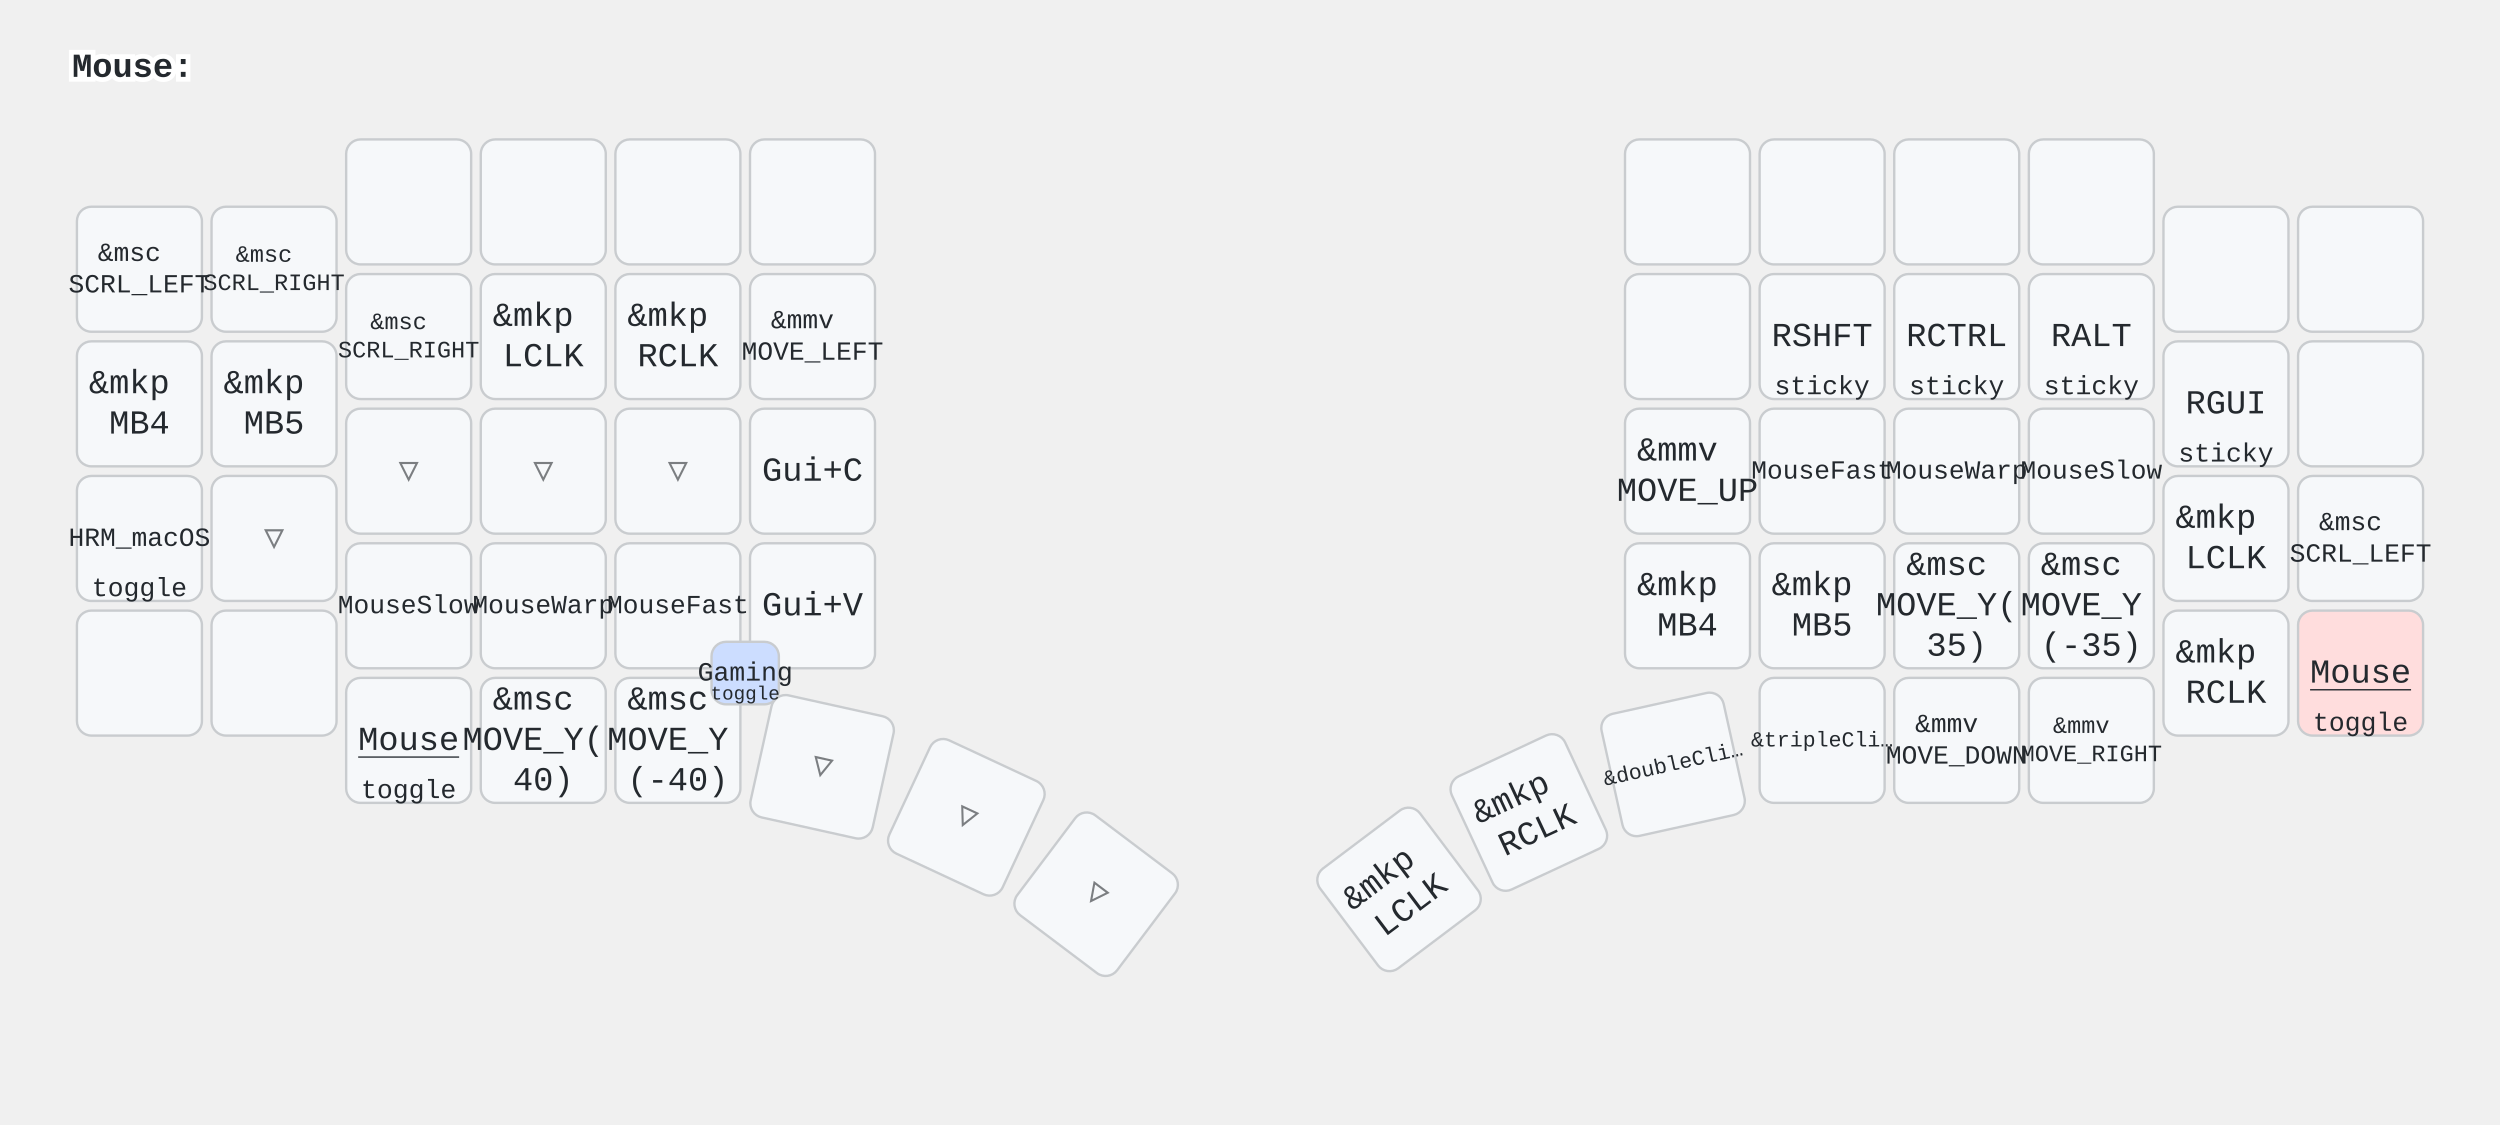
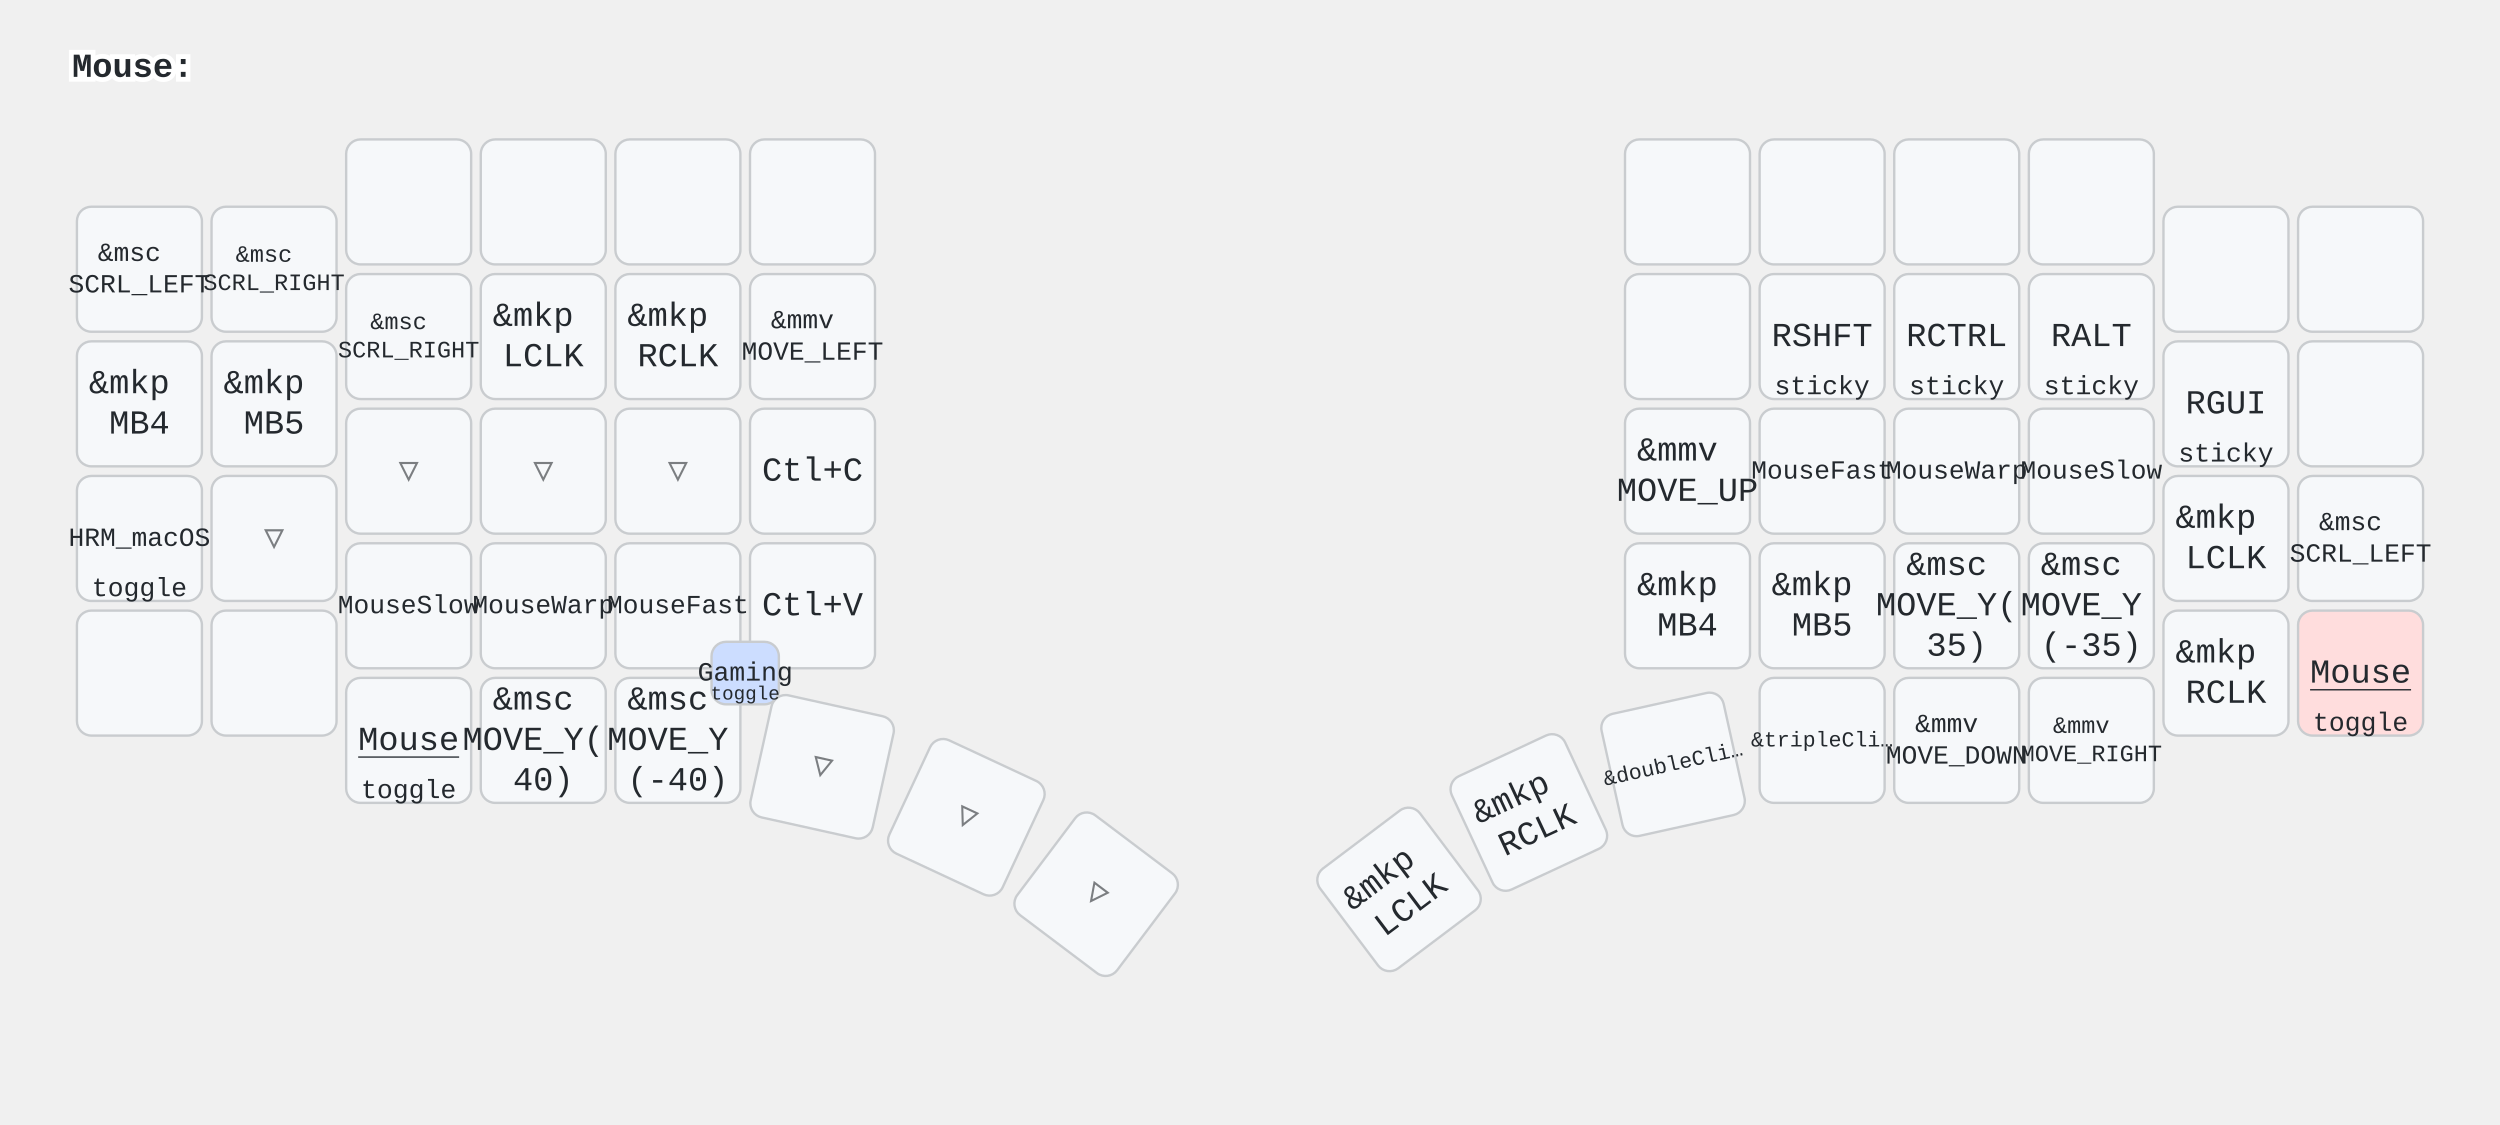
<svg xmlns="http://www.w3.org/2000/svg" width="1040" height="468" viewBox="0 0 1040 468" class="keymap">
  <style>/* inherit to force styles through use tags */
svg path {
    fill: inherit;
}

/* font and background color specifications */
svg.keymap {
    font-family: SFMono-Regular,Consolas,Liberation Mono,Menlo,monospace;
    font-size: 14px;
    font-kerning: normal;
    text-rendering: optimizeLegibility;
    fill: #24292e;
}

/* default key styling */
rect.key {
    fill: #f6f8fa;
}

rect.key, rect.combo {
    stroke: #c9cccf;
    stroke-width: 1;
}

/* default key side styling, only used is draw_key_sides is set */
rect.side {
    filter: brightness(90%);
}

/* color accent for combo boxes */
rect.combo, rect.combo-separate {
    fill: #cdf;
}

/* color accent for held keys */
rect.held, rect.combo.held {
    fill: #fdd;
}

/* color accent for ghost (optional) keys */
rect.ghost, rect.combo.ghost {
    stroke-dasharray: 4, 4;
    stroke-width: 2;
}

text {
    text-anchor: middle;
    dominant-baseline: middle;
}

/* styling for layer labels */
text.label {
    font-weight: bold;
    text-anchor: start;
    stroke: white;
    stroke-width: 4;
    paint-order: stroke;
}

/* styling for optional footer */
text.footer {
    text-anchor: end;
    dominant-baseline: auto;
    stroke: white;
    stroke-width: 4;
    paint-order: stroke;
}

/* styling for combo tap, and key non-tap label text */
- text.combo, text.hold, text.shifted, text.left, text.right {
+ text.combo, text.hold, text.shifted, text.left, text.right, text.tl, text.tr, text.bl, text.br {
    font-size: 11px;
}

- text.hold {
+ text.hold, text.bl, text.br {
    text-anchor: middle;
    dominant-baseline: auto;
}

- text.shifted {
+ text.shifted, text.tl, text.tr {
    text-anchor: middle;
    dominant-baseline: hanging;
}

- text.left {
+ text.left, text.tl, text.bl {
    text-anchor: start;
}

- text.right {
+ text.right, text.tr, text.br {
    text-anchor: end;
}

text.layer-activator {
    text-decoration: underline;
}

/* styling for hold/shifted label text in combo box */
text.combo.hold, text.combo.shifted, text.combo.left, text.combo.right {
    font-size: 8px;
}

/* lighter symbol for transparent keys */
text.trans {
    fill: #7b7e81;
}

/* styling for combo dendrons */
path.combo {
    stroke-width: 1;
    stroke: gray;
    fill: none;
}

/* Start Tabler Icons Cleanup */
/* cannot use height/width with glyphs */
.icon-tabler &gt; path {
    fill: inherit;
    stroke: inherit;
    stroke-width: 2;
}
/* hide tabler's default box */
.icon-tabler &gt; path[stroke="none"][fill="none"] {
    visibility: hidden;
}
/* End Tabler Icons Cleanup */
</style>
  <g transform="translate(30, 0)" class="layer-Mouse">
    <text x="0" y="28" class="label" id="Mouse">Mouse:</text>
    <g transform="translate(0, 56)">
      <g transform="translate(28, 56)" class="key keypos-0">
        <rect rx="6" ry="6" x="-26" y="-26" width="52" height="52" class="key" />
        <text x="0" y="0" class="key tap">
          <tspan x="0" dy="-0.6em" style="font-size: 78%">&amp;msc</tspan>
          <tspan x="0" dy="1.2em" style="font-size: 78%">SCRL_LEFT</tspan>
        </text>
      </g>
      <g transform="translate(84, 56)" class="key keypos-1">
        <rect rx="6" ry="6" x="-26" y="-26" width="52" height="52" class="key" />
        <text x="0" y="0" class="key tap">
          <tspan x="0" dy="-0.6em" style="font-size: 70%">&amp;msc</tspan>
          <tspan x="0" dy="1.2em" style="font-size: 70%">SCRL_RIGHT</tspan>
        </text>
      </g>
      <g transform="translate(140, 28)" class="key keypos-2">
        <rect rx="6" ry="6" x="-26" y="-26" width="52" height="52" class="key" />
      </g>
      <g transform="translate(196, 28)" class="key keypos-3">
        <rect rx="6" ry="6" x="-26" y="-26" width="52" height="52" class="key" />
      </g>
      <g transform="translate(252, 28)" class="key keypos-4">
        <rect rx="6" ry="6" x="-26" y="-26" width="52" height="52" class="key" />
      </g>
      <g transform="translate(308, 28)" class="key keypos-5">
        <rect rx="6" ry="6" x="-26" y="-26" width="52" height="52" class="key" />
      </g>
      <g transform="translate(672, 28)" class="key keypos-6">
        <rect rx="6" ry="6" x="-26" y="-26" width="52" height="52" class="key" />
      </g>
      <g transform="translate(728, 28)" class="key keypos-7">
        <rect rx="6" ry="6" x="-26" y="-26" width="52" height="52" class="key" />
      </g>
      <g transform="translate(784, 28)" class="key keypos-8">
        <rect rx="6" ry="6" x="-26" y="-26" width="52" height="52" class="key" />
      </g>
      <g transform="translate(840, 28)" class="key keypos-9">
        <rect rx="6" ry="6" x="-26" y="-26" width="52" height="52" class="key" />
      </g>
      <g transform="translate(896, 56)" class="key keypos-10">
        <rect rx="6" ry="6" x="-26" y="-26" width="52" height="52" class="key" />
      </g>
      <g transform="translate(952, 56)" class="key keypos-11">
        <rect rx="6" ry="6" x="-26" y="-26" width="52" height="52" class="key" />
      </g>
      <g transform="translate(28, 112)" class="key keypos-12">
        <rect rx="6" ry="6" x="-26" y="-26" width="52" height="52" class="key" />
        <text x="0" y="0" class="key tap">
          <tspan x="0" dy="-0.6em">&amp;mkp</tspan>
          <tspan x="0" dy="1.2em">MB4</tspan>
        </text>
      </g>
      <g transform="translate(84, 112)" class="key keypos-13">
        <rect rx="6" ry="6" x="-26" y="-26" width="52" height="52" class="key" />
        <text x="0" y="0" class="key tap">
          <tspan x="0" dy="-0.6em">&amp;mkp</tspan>
          <tspan x="0" dy="1.2em">MB5</tspan>
        </text>
      </g>
      <g transform="translate(140, 84)" class="key keypos-14">
        <rect rx="6" ry="6" x="-26" y="-26" width="52" height="52" class="key" />
        <text x="0" y="0" class="key tap">
          <tspan x="0" dy="-0.6em" style="font-size: 70%">&amp;msc</tspan>
          <tspan x="0" dy="1.2em" style="font-size: 70%">SCRL_RIGHT</tspan>
        </text>
      </g>
      <g transform="translate(196, 84)" class="key keypos-15">
        <rect rx="6" ry="6" x="-26" y="-26" width="52" height="52" class="key" />
        <text x="0" y="0" class="key tap">
          <tspan x="0" dy="-0.6em">&amp;mkp</tspan>
          <tspan x="0" dy="1.2em">LCLK</tspan>
        </text>
      </g>
      <g transform="translate(252, 84)" class="key keypos-16">
        <rect rx="6" ry="6" x="-26" y="-26" width="52" height="52" class="key" />
        <text x="0" y="0" class="key tap">
          <tspan x="0" dy="-0.6em">&amp;mkp</tspan>
          <tspan x="0" dy="1.2em">RCLK</tspan>
        </text>
      </g>
      <g transform="translate(308, 84)" class="key keypos-17">
        <rect rx="6" ry="6" x="-26" y="-26" width="52" height="52" class="key" />
        <text x="0" y="0" class="key tap">
          <tspan x="0" dy="-0.6em" style="font-size: 78%">&amp;mmv</tspan>
          <tspan x="0" dy="1.2em" style="font-size: 78%">MOVE_LEFT</tspan>
        </text>
      </g>
      <g transform="translate(672, 84)" class="key keypos-18">
        <rect rx="6" ry="6" x="-26" y="-26" width="52" height="52" class="key" />
      </g>
      <g transform="translate(728, 84)" class="key keypos-19">
        <rect rx="6" ry="6" x="-26" y="-26" width="52" height="52" class="key" />
        <text x="0" y="0" class="key tap">RSHFT</text>
        <text x="0" y="24" class="key hold">sticky</text>
      </g>
      <g transform="translate(784, 84)" class="key keypos-20">
        <rect rx="6" ry="6" x="-26" y="-26" width="52" height="52" class="key" />
        <text x="0" y="0" class="key tap">RCTRL</text>
        <text x="0" y="24" class="key hold">sticky</text>
      </g>
      <g transform="translate(840, 84)" class="key keypos-21">
        <rect rx="6" ry="6" x="-26" y="-26" width="52" height="52" class="key" />
        <text x="0" y="0" class="key tap">RALT</text>
        <text x="0" y="24" class="key hold">sticky</text>
      </g>
      <g transform="translate(896, 112)" class="key keypos-22">
        <rect rx="6" ry="6" x="-26" y="-26" width="52" height="52" class="key" />
        <text x="0" y="0" class="key tap">RGUI</text>
        <text x="0" y="24" class="key hold">sticky</text>
      </g>
      <g transform="translate(952, 112)" class="key keypos-23">
        <rect rx="6" ry="6" x="-26" y="-26" width="52" height="52" class="key" />
      </g>
      <g transform="translate(28, 168)" class="key keypos-24">
        <rect rx="6" ry="6" x="-26" y="-26" width="52" height="52" class="key" />
        <text x="0" y="0" class="key tap">
          <tspan style="font-size: 78%">HRM_macOS</tspan>
        </text>
        <text x="0" y="24" class="key hold">toggle</text>
      </g>
      <g transform="translate(84, 168)" class="key trans keypos-25">
        <rect rx="6" ry="6" x="-26" y="-26" width="52" height="52" class="key trans" />
        <text x="0" y="0" class="key trans tap">▽</text>
      </g>
      <g transform="translate(140, 140)" class="key trans keypos-26">
        <rect rx="6" ry="6" x="-26" y="-26" width="52" height="52" class="key trans" />
        <text x="0" y="0" class="key trans tap">▽</text>
      </g>
      <g transform="translate(196, 140)" class="key trans keypos-27">
        <rect rx="6" ry="6" x="-26" y="-26" width="52" height="52" class="key trans" />
        <text x="0" y="0" class="key trans tap">▽</text>
      </g>
      <g transform="translate(252, 140)" class="key trans keypos-28">
        <rect rx="6" ry="6" x="-26" y="-26" width="52" height="52" class="key trans" />
        <text x="0" y="0" class="key trans tap">▽</text>
      </g>
      <g transform="translate(308, 140)" class="key keypos-29">
        <rect rx="6" ry="6" x="-26" y="-26" width="52" height="52" class="key" />
-         <text x="0" y="0" class="key tap">Gui+C</text>
+         <text x="0" y="0" class="key tap">Ctl+C</text>
      </g>
      <g transform="translate(672, 140)" class="key keypos-30">
        <rect rx="6" ry="6" x="-26" y="-26" width="52" height="52" class="key" />
        <text x="0" y="0" class="key tap">
          <tspan x="0" dy="-0.6em">&amp;mmv</tspan>
          <tspan x="0" dy="1.2em">MOVE_UP</tspan>
        </text>
      </g>
      <g transform="translate(728, 140)" class="key keypos-31">
        <rect rx="6" ry="6" x="-26" y="-26" width="52" height="52" class="key" />
        <text x="0" y="0" class="key tap">
          <tspan style="font-size: 78%">MouseFast</tspan>
        </text>
      </g>
      <g transform="translate(784, 140)" class="key keypos-32">
        <rect rx="6" ry="6" x="-26" y="-26" width="52" height="52" class="key" />
        <text x="0" y="0" class="key tap">
          <tspan style="font-size: 78%">MouseWarp</tspan>
        </text>
      </g>
      <g transform="translate(840, 140)" class="key keypos-33">
        <rect rx="6" ry="6" x="-26" y="-26" width="52" height="52" class="key" />
        <text x="0" y="0" class="key tap">
          <tspan style="font-size: 78%">MouseSlow</tspan>
        </text>
      </g>
      <g transform="translate(896, 168)" class="key keypos-34">
        <rect rx="6" ry="6" x="-26" y="-26" width="52" height="52" class="key" />
        <text x="0" y="0" class="key tap">
          <tspan x="0" dy="-0.6em">&amp;mkp</tspan>
          <tspan x="0" dy="1.2em">LCLK</tspan>
        </text>
      </g>
      <g transform="translate(952, 168)" class="key keypos-35">
        <rect rx="6" ry="6" x="-26" y="-26" width="52" height="52" class="key" />
        <text x="0" y="0" class="key tap">
          <tspan x="0" dy="-0.6em" style="font-size: 78%">&amp;msc</tspan>
          <tspan x="0" dy="1.2em" style="font-size: 78%">SCRL_LEFT</tspan>
        </text>
      </g>
      <g transform="translate(28, 224)" class="key keypos-36">
        <rect rx="6" ry="6" x="-26" y="-26" width="52" height="52" class="key" />
      </g>
      <g transform="translate(84, 224)" class="key keypos-37">
        <rect rx="6" ry="6" x="-26" y="-26" width="52" height="52" class="key" />
      </g>
      <g transform="translate(140, 196)" class="key keypos-38">
        <rect rx="6" ry="6" x="-26" y="-26" width="52" height="52" class="key" />
        <text x="0" y="0" class="key tap">
          <tspan style="font-size: 78%">MouseSlow</tspan>
        </text>
      </g>
      <g transform="translate(196, 196)" class="key keypos-39">
        <rect rx="6" ry="6" x="-26" y="-26" width="52" height="52" class="key" />
        <text x="0" y="0" class="key tap">
          <tspan style="font-size: 78%">MouseWarp</tspan>
        </text>
      </g>
      <g transform="translate(252, 196)" class="key keypos-40">
        <rect rx="6" ry="6" x="-26" y="-26" width="52" height="52" class="key" />
        <text x="0" y="0" class="key tap">
          <tspan style="font-size: 78%">MouseFast</tspan>
        </text>
      </g>
      <g transform="translate(308, 196)" class="key keypos-41">
        <rect rx="6" ry="6" x="-26" y="-26" width="52" height="52" class="key" />
-         <text x="0" y="0" class="key tap">Gui+V</text>
+         <text x="0" y="0" class="key tap">Ctl+V</text>
      </g>
      <g transform="translate(672, 196)" class="key keypos-42">
        <rect rx="6" ry="6" x="-26" y="-26" width="52" height="52" class="key" />
        <text x="0" y="0" class="key tap">
          <tspan x="0" dy="-0.6em">&amp;mkp</tspan>
          <tspan x="0" dy="1.2em">MB4</tspan>
        </text>
      </g>
      <g transform="translate(728, 196)" class="key keypos-43">
        <rect rx="6" ry="6" x="-26" y="-26" width="52" height="52" class="key" />
        <text x="0" y="0" class="key tap">
          <tspan x="0" dy="-0.6em">&amp;mkp</tspan>
          <tspan x="0" dy="1.2em">MB5</tspan>
        </text>
      </g>
      <g transform="translate(784, 196)" class="key keypos-44">
        <rect rx="6" ry="6" x="-26" y="-26" width="52" height="52" class="key" />
        <text x="0" y="0" class="key tap">
          <tspan x="0" dy="-1.2em">&amp;msc</tspan>
          <tspan x="0" dy="1.2em">MOVE_Y(</tspan>
          <tspan x="0" dy="1.2em">35)</tspan>
        </text>
      </g>
      <g transform="translate(840, 196)" class="key keypos-45">
        <rect rx="6" ry="6" x="-26" y="-26" width="52" height="52" class="key" />
        <text x="0" y="0" class="key tap">
          <tspan x="0" dy="-1.2em">&amp;msc</tspan>
          <tspan x="0" dy="1.2em">MOVE_Y</tspan>
          <tspan x="0" dy="1.2em">(-35)</tspan>
        </text>
      </g>
      <g transform="translate(896, 224)" class="key keypos-46">
        <rect rx="6" ry="6" x="-26" y="-26" width="52" height="52" class="key" />
        <text x="0" y="0" class="key tap">
          <tspan x="0" dy="-0.6em">&amp;mkp</tspan>
          <tspan x="0" dy="1.2em">RCLK</tspan>
        </text>
      </g>
      <g transform="translate(952, 224)" class="key held keypos-47">
        <rect rx="6" ry="6" x="-26" y="-26" width="52" height="52" class="key held" />
        <a href="#Mouse">
          <text x="0" y="0" class="key held tap layer-activator">Mouse</text>
        </a>
        <text x="0" y="24" class="key held hold">toggle</text>
      </g>
      <g transform="translate(140, 252)" class="key keypos-48">
        <rect rx="6" ry="6" x="-26" y="-26" width="52" height="52" class="key" />
        <a href="#Mouse">
          <text x="0" y="0" class="key tap layer-activator">Mouse</text>
        </a>
        <text x="0" y="24" class="key hold">toggle</text>
      </g>
      <g transform="translate(196, 252)" class="key keypos-49">
        <rect rx="6" ry="6" x="-26" y="-26" width="52" height="52" class="key" />
        <text x="0" y="0" class="key tap">
          <tspan x="0" dy="-1.2em">&amp;msc</tspan>
          <tspan x="0" dy="1.2em">MOVE_Y(</tspan>
          <tspan x="0" dy="1.2em">40)</tspan>
        </text>
      </g>
      <g transform="translate(252, 252)" class="key keypos-50">
        <rect rx="6" ry="6" x="-26" y="-26" width="52" height="52" class="key" />
        <text x="0" y="0" class="key tap">
          <tspan x="0" dy="-1.2em">&amp;msc</tspan>
          <tspan x="0" dy="1.2em">MOVE_Y</tspan>
          <tspan x="0" dy="1.2em">(-40)</tspan>
        </text>
      </g>
      <g transform="translate(728, 252)" class="key keypos-51">
        <rect rx="6" ry="6" x="-26" y="-26" width="52" height="52" class="key" />
        <text x="0" y="0" class="key tap">
          <tspan style="font-size: 64%">&amp;tripleCli…</tspan>
        </text>
      </g>
      <g transform="translate(784, 252)" class="key keypos-52">
        <rect rx="6" ry="6" x="-26" y="-26" width="52" height="52" class="key" />
        <text x="0" y="0" class="key tap">
          <tspan x="0" dy="-0.6em" style="font-size: 78%">&amp;mmv</tspan>
          <tspan x="0" dy="1.2em" style="font-size: 78%">MOVE_DOWN</tspan>
        </text>
      </g>
      <g transform="translate(840, 252)" class="key keypos-53">
        <rect rx="6" ry="6" x="-26" y="-26" width="52" height="52" class="key" />
        <text x="0" y="0" class="key tap">
          <tspan x="0" dy="-0.6em" style="font-size: 70%">&amp;mmv</tspan>
          <tspan x="0" dy="1.2em" style="font-size: 70%">MOVE_RIGHT</tspan>
        </text>
      </g>
      <g transform="translate(312, 263) rotate(12.5)" class="key trans keypos-54">
        <rect rx="6" ry="6" x="-26" y="-26" width="52" height="52" class="key trans" />
        <text x="0" y="0" class="key trans tap">▽</text>
      </g>
      <g transform="translate(372, 284) rotate(25.0)" class="key trans keypos-55">
        <rect rx="6" ry="6" x="-26" y="-26" width="52" height="52" class="key trans" />
        <text x="0" y="0" class="key trans tap">▽</text>
      </g>
      <g transform="translate(426, 316) rotate(37.0)" class="key trans keypos-56">
        <rect rx="6" ry="6" x="-26" y="-26" width="52" height="52" class="key trans" />
        <text x="0" y="0" class="key trans tap">▽</text>
      </g>
      <g transform="translate(552, 314) rotate(-37.0)" class="key keypos-57">
        <rect rx="6" ry="6" x="-26" y="-26" width="52" height="52" class="key" />
        <text x="0" y="0" class="key tap">
          <tspan x="0" dy="-0.6em">&amp;mkp</tspan>
          <tspan x="0" dy="1.2em">LCLK</tspan>
        </text>
      </g>
      <g transform="translate(606, 282) rotate(-25.0)" class="key keypos-58">
        <rect rx="6" ry="6" x="-26" y="-26" width="52" height="52" class="key" />
        <text x="0" y="0" class="key tap">
          <tspan x="0" dy="-0.6em">&amp;mkp</tspan>
          <tspan x="0" dy="1.2em">RCLK</tspan>
        </text>
      </g>
      <g transform="translate(666, 262) rotate(-12.5)" class="key keypos-59">
        <rect rx="6" ry="6" x="-26" y="-26" width="52" height="52" class="key" />
        <text x="0" y="0" class="key tap">
          <tspan style="font-size: 64%">&amp;doubleCli…</tspan>
        </text>
      </g>
      <g class="combo combopos-0">
        <rect rx="6" ry="6" x="266" y="211" width="28" height="26" class="combo" />
        <text x="280" y="224" class="combo tap">Gaming</text>
        <text x="280" y="235" class="combo hold">toggle</text>
      </g>
    </g>
  </g>
</svg>
